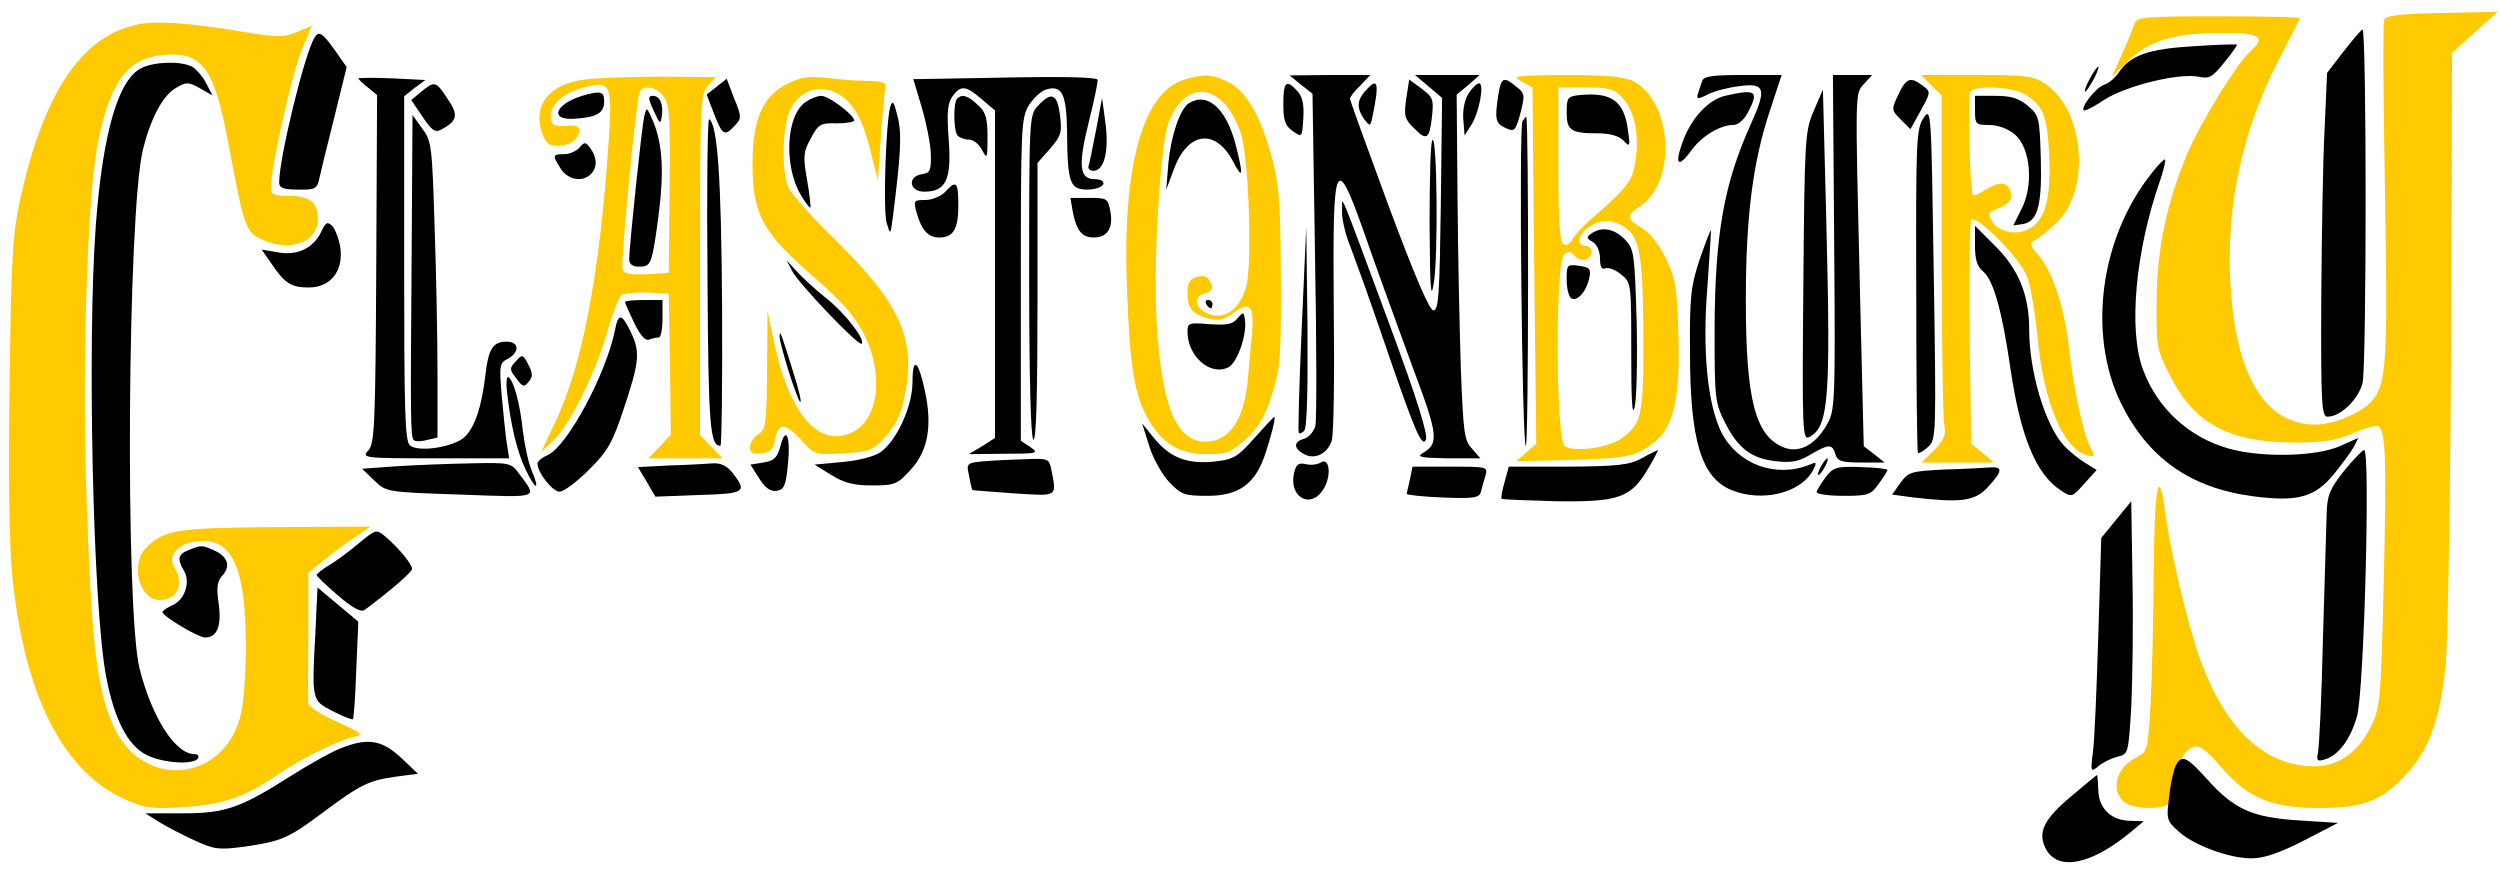
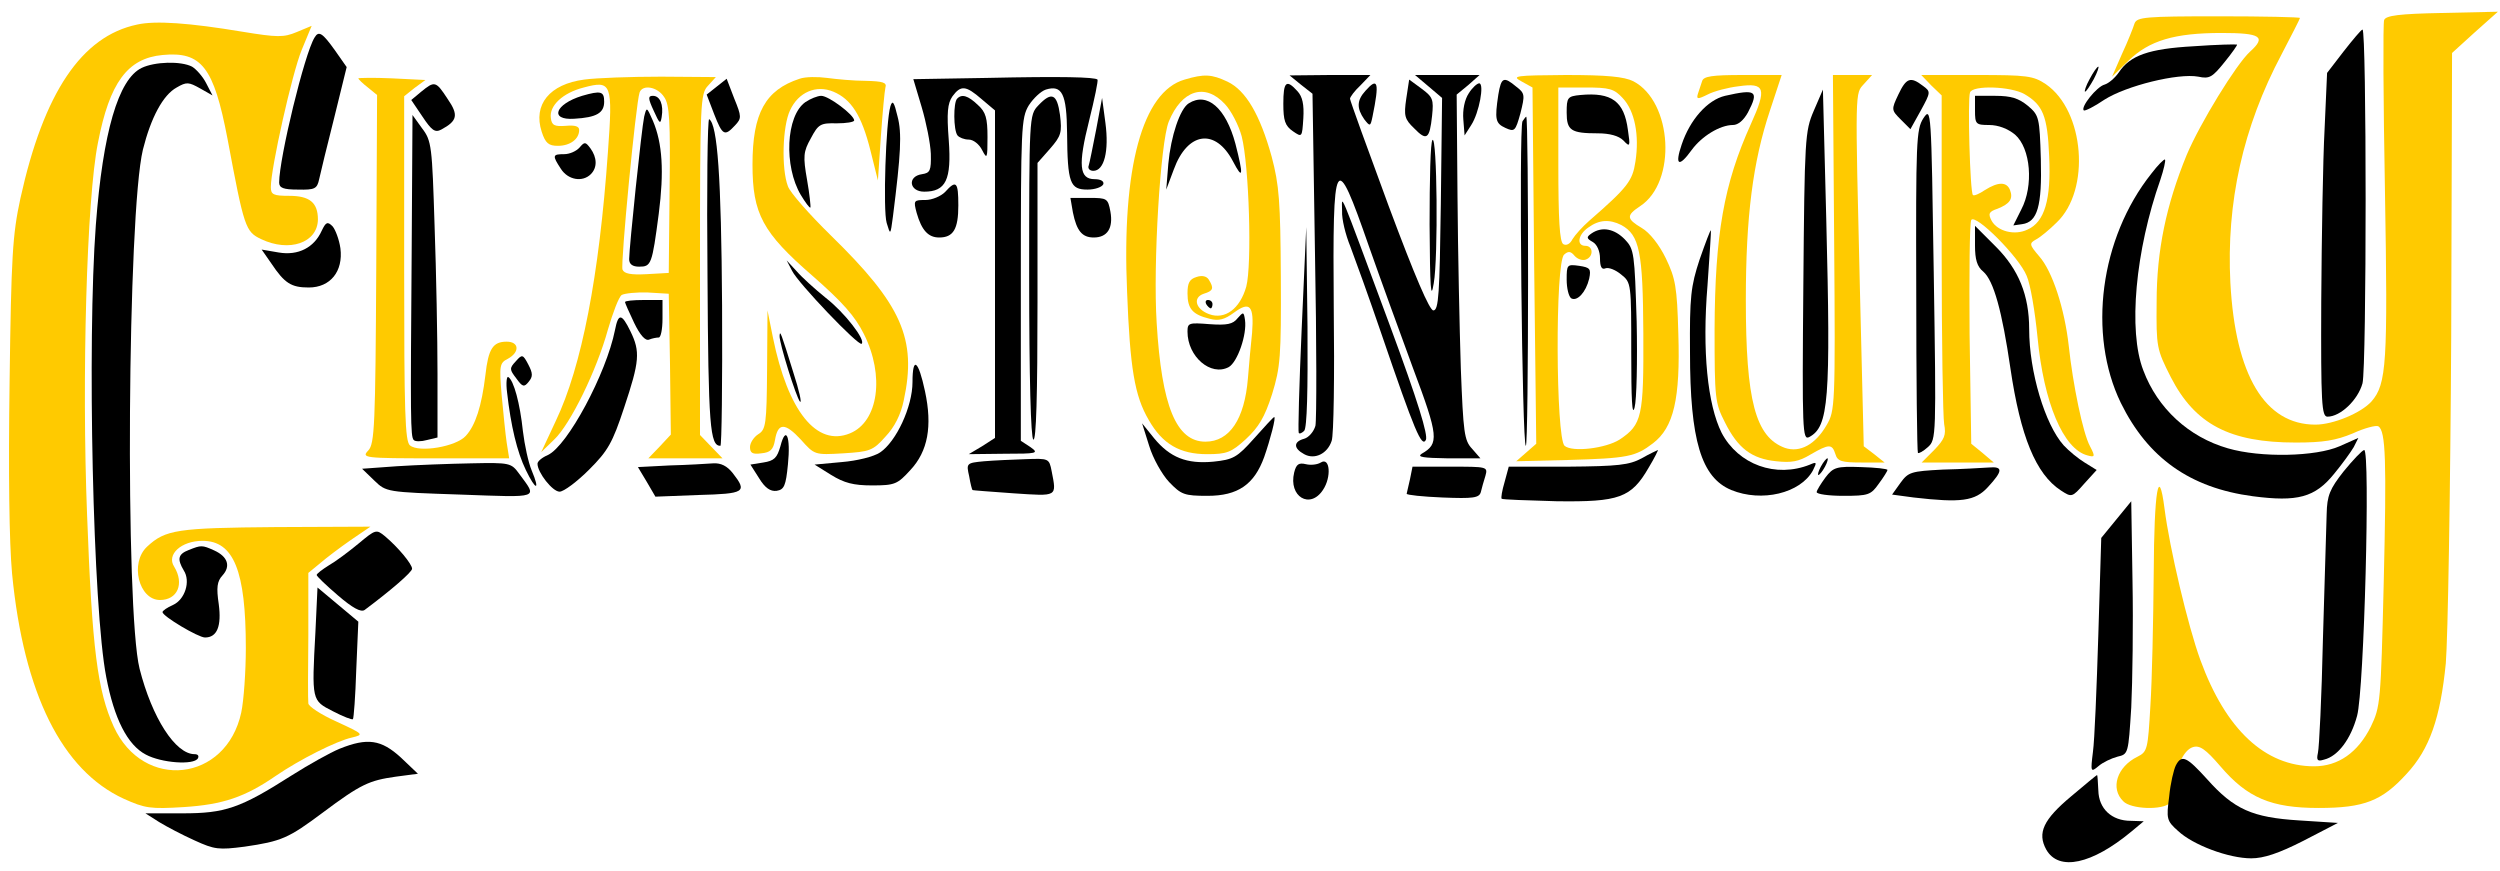
<svg xmlns="http://www.w3.org/2000/svg" version="1.0" width="600pt" height="209pt" viewBox="0 0 600 209" preserveAspectRatio="xMidYMid meet" id="svg99">
  <defs id="defs99" />
  <g transform="translate(0,209) scale(0.1,-0.1)" fill="#000000" stroke="none" id="g99">
    <path d="m 5721.918,2041.879 c -3,-7 -2,-193 2,-412 7,-412 4,-461 -32,-503 -25,-28 -92,-56 -135,-56 -121,0 -192,118 -204,340 -10,193 30,374 123,549 24,46 44,85 44,87 0,2 -88,4 -195,4 -177,0 -196,-2 -202,-17 -3,-10 -16,-43 -30,-73 l -24,-55 39,38 c 50,49 111,67 224,67 94,0 108,-9 68,-45 -33,-30 -120,-172 -152,-248 -49,-120 -72,-229 -72,-353 -1,-108 0,-113 34,-180 58,-113 141,-157 300,-157 66,0 96,5 137,22 28,13 56,20 61,17 18,-11 20,-83 13,-376 -7,-287 -8,-297 -31,-345 -31,-62 -78,-95 -136,-95 -118,0 -212,88 -273,255 -30,82 -74,269 -86,363 -14,109 -25,45 -26,-155 -1,-115 -4,-257 -8,-318 -6,-104 -7,-110 -31,-122 -49,-24 -66,-76 -34,-107 18,-19 94,-22 112,-4 7,7 12,24 12,39 0,43 20,88 43,95 16,5 30,-4 66,-46 65,-76 122,-100 236,-100 109,0 152,17 211,82 55,59 81,134 94,265 5,59 11,413 13,787 l 2,678 55,50 55,49 -134,-3 c -102,-2 -135,-6 -139,-17 z" fill="#FFCA00" id="path2" />
    <path d="M329 2031 c-133 -28 -224 -163 -280 -417 -19 -88 -22 -138 -26 -441 -3 -220 -1 -384 6 -460 28 -288 120 -472 268 -540 51 -23 64 -25 144 -20 94 6 147 24 221 75 57 39 146 84 183 92 29 7 28 8 -37 38 -38 17 -68 37 -68 44 -1 7 -1 81 0 163 l0 150 28 23 c15 13 48 38 74 56 l47 32 -227 -1 c-237 -2 -265 -6 -309 -47 -42 -39 -20 -128 31 -128 42 0 59 39 34 80 -19 29 17 62 68 62 75 0 104 -72 104 -257 0 -57 -5 -127 -11 -155 -36 -167 -235 -189 -306 -34 -39 86 -52 186 -64 508 -13 330 -1 759 26 893 28 145 71 203 155 211 94 9 123 -29 156 -201 40 -214 43 -223 81 -241 67 -32 135 -9 136 47 0 41 -20 57 -69 57 -38 0 -44 3 -44 21 0 45 51 273 74 329 l24 58 -36 -15 c-31 -13 -46 -13 -131 1 -126 21 -208 27 -252 17z" fill="#FFCA00" id="path3" />
    <path d="M5625 1967 l-40 -52 -6 -135 c-4 -74 -7 -260 -8 -412 -1 -248 1 -278 15 -278 31 0 73 40 84 80 10 39 10 851 0 849 -3 0 -23 -24 -45 -52z" id="path4" />
    <path d="M755 2000 c-24 -38 -85 -290 -85 -348 0 -13 10 -17 45 -17 41 -1 46 2 51 25 3 14 19 80 36 147 l30 122 -28 40 c-30 42 -39 48 -49 31z" id="path5" />
    <path d="M5265 1979 c-108 -6 -153 -22 -180 -63 -9 -13 -24 -26 -34 -29 -19 -5 -58 -54 -50 -62 3 -2 25 9 50 26 52 33 176 64 225 55 27 -6 34 -1 63 35 18 22 31 41 30 42 -2 1 -49 0 -104 -4z" id="path6" />
    <path d="M340 1927 c-56 -27 -93 -154 -110 -377 -21 -280 -7 -922 25 -1085 19 -100 51 -163 95 -186 37 -20 115 -26 125 -9 3 6 0 10 -8 10 -46 0 -102 87 -132 205 -35 140 -29 1093 8 1246 19 76 48 131 81 149 24 14 29 13 56 -2 l30 -17 -15 29 c-8 16 -24 34 -34 40 -27 14 -90 12 -121 -3z" id="path7" />
    <path d="M5015 1900 c-9 -16 -13 -30 -11 -30 3 0 12 14 21 30 9 17 13 30 11 30 -3 0 -12 -13 -21 -30z" id="path9" />
-     <path d="M860 1902 c0 -2 10 -12 23 -22 l22 -18 -2 -417 c-2 -376 -4 -420 -19 -436 -17 -18 -12 -19 161 -19 l177 0 -6 38 c-3 20 -8 71 -12 113 -6 72 -5 78 15 88 29 16 27 41 -3 41 -33 0 -44 -17 -51 -80 -9 -75 -24 -121 -47 -146 -23 -26 -112 -41 -134 -23 -12 9 -14 81 -14 424 l0 414 25 20 26 19 -81 4 c-44 2 -80 1 -80 0z" id="path10" />
+     <path d="M860 1902 c0 -2 10 -12 23 -22 l22 -18 -2 -417 c-2 -376 -4 -420 -19 -436 -17 -18 -12 -19 161 -19 l177 0 -6 38 c-3 20 -8 71 -12 113 -6 72 -5 78 15 88 29 16 27 41 -3 41 -33 0 -44 -17 -51 -80 -9 -75 -24 -121 -47 -146 -23 -26 -112 -41 -134 -23 -12 9 -14 81 -14 424 l0 414 25 20 26 19 -81 4 c-44 2 -80 1 -80 0z" fill="#FFCA00" id="path10" />
    <path d="M1402 1899 c-83 -11 -123 -60 -102 -125 9 -28 17 -34 39 -34 29 0 51 16 51 38 0 9 -10 12 -32 10 -27 -2 -34 1 -36 19 -4 29 28 60 79 73 67 18 70 10 58 -155 -21 -298 -63 -515 -125 -645 l-35 -75 31 30 c39 37 102 166 129 264 12 41 26 78 33 83 7 4 36 7 63 6 l50 -3 3 -169 2 -169 -27 -29 -27 -28 89 0 89 0 -27 28 -27 28 0 409 c0 389 1 410 19 429 l19 21 -131 1 c-73 0 -156 -3 -185 -7z m192 -42 c13 -18 15 -59 13 -222 l-2 -200 -53 -3 c-38 -2 -54 1 -58 11 -5 14 32 399 41 425 7 20 43 14 59 -11z" fill="#FFCA00" id="path11" />
    <path d="M1569 1824 c14 -31 16 -33 19 -15 5 30 -4 51 -21 51 -12 0 -12 -6 2 -36z" id="path12" />
    <path d="M1546 1810 c-6 -27 -36 -314 -36 -342 0 -12 8 -18 24 -18 29 0 31 5 47 127 13 101 9 169 -14 223 -15 34 -15 34 -21 10z" id="path13" />
    <path d="M1919 1901 c-82 -27 -113 -82 -113 -206 0 -118 24 -163 144 -267 72 -63 102 -97 123 -139 51 -101 35 -211 -33 -239 -80 -33 -149 53 -185 230 l-13 65 -1 -142 c-1 -131 -3 -144 -21 -155 -11 -7 -20 -21 -20 -31 0 -14 6 -18 27 -15 22 2 29 9 33 32 7 42 24 42 62 1 33 -37 33 -37 102 -33 63 4 71 6 101 40 22 23 37 53 44 87 32 148 -5 230 -175 396 -51 50 -98 103 -103 118 -16 42 -13 144 5 182 20 44 63 62 104 45 43 -18 68 -57 89 -141 l18 -72 7 104 c4 57 9 111 11 119 4 12 -6 15 -48 16 -28 0 -70 4 -92 7 -22 3 -52 3 -66 -2z" fill="#FFCA00" id="path14" />
    <path d="M2369 1903 l-177 -3 20 -67 c11 -37 21 -87 22 -112 1 -41 -2 -46 -21 -49 -36 -5 -31 -42 5 -42 52 0 66 28 59 124 -5 65 -3 88 9 105 20 27 32 26 70 -7 l32 -27 0 -393 0 -393 -31 -20 -32 -19 85 1 c80 0 84 1 63 16 l-23 15 0 387 c0 364 1 388 19 418 11 17 29 34 41 38 39 12 50 -10 51 -104 1 -121 7 -136 49 -136 18 0 35 6 38 13 2 7 -6 12 -21 12 -37 0 -40 34 -13 141 13 52 22 96 20 98 -6 6 -86 8 -265 4z" id="path15" />
    <path d="M2843 1899 c-101 -29 -151 -211 -138 -509 7 -184 18 -250 52 -308 33 -58 75 -82 140 -82 47 0 58 4 93 36 31 29 45 52 63 108 20 65 22 90 21 281 -1 182 -4 221 -22 289 -28 101 -62 159 -106 180 -38 18 -56 19 -103 5z m97 -59 c15 -16 33 -51 40 -77 18 -70 25 -309 11 -361 -15 -53 -51 -80 -89 -66 -33 12 -40 40 -13 49 23 7 25 13 12 34 -5 8 -16 11 -30 6 -16 -5 -21 -14 -21 -39 0 -37 12 -51 53 -61 22 -6 36 -2 59 15 38 28 48 16 43 -49 -3 -26 -7 -74 -10 -109 -8 -98 -44 -152 -102 -152 -70 0 -105 85 -117 285 -9 141 9 433 29 483 31 76 87 94 135 42z" fill="#FFCA00" id="path16" />
    <path d="M2853 1842 c-21 -13 -43 -79 -49 -145 l-5 -62 18 48 c33 91 100 100 142 20 24 -46 26 -36 6 42 -23 86 -68 125 -112 97z" id="path17" />
    <path d="M2895 1360 c3 -5 8 -10 11 -10 2 0 4 5 4 10 0 6 -5 10 -11 10 -5 0 -7 -4 -4 -10z" id="path18" />
    <path d="M2970 1326 c-11 -14 -25 -17 -67 -14 -50 4 -53 3 -53 -18 0 -60 56 -108 99 -85 21 12 44 78 39 113 -3 20 -4 20 -18 4z" id="path19" />
    <path d="M3122 1887 l28 -22 6 -386 c4 -212 4 -397 1 -411 -4 -14 -16 -28 -27 -31 -26 -7 -26 -23 0 -37 25 -14 56 1 66 32 5 13 7 156 5 320 -3 371 3 381 84 148 26 -74 74 -206 106 -293 62 -165 63 -182 21 -206 -12 -8 4 -10 62 -11 l79 0 -20 23 c-19 20 -21 39 -27 192 -3 94 -7 280 -8 414 l-2 244 28 23 27 24 -78 0 -77 0 32 -27 33 -28 -3 -255 c-3 -215 -5 -255 -18 -255 -9 0 -44 81 -107 250 -51 138 -93 254 -93 258 0 4 11 19 25 32 l24 25 -97 0 -97 -1 27 -22z" id="path20" />
    <path d="M3651 1895 l27 -15 4 -427 5 -428 -24 -21 -24 -21 123 3 c145 4 163 8 205 40 50 38 66 107 61 263 -3 113 -7 133 -30 181 -16 33 -39 62 -58 73 -37 22 -37 30 -4 52 89 58 78 251 -16 300 -22 11 -64 15 -162 15 -121 -1 -131 -2 -107 -15z m244 -41 c28 -30 40 -88 30 -152 -7 -46 -18 -61 -111 -142 -16 -14 -34 -34 -40 -44 -6 -12 -15 -16 -22 -12 -9 5 -12 60 -12 192 l0 184 65 0 c58 0 69 -3 90 -26z m-4 -304 c44 -24 52 -64 53 -260 1 -200 -3 -219 -57 -255 -33 -21 -113 -31 -132 -15 -21 18 -23 441 -1 459 10 9 16 8 25 -3 7 -8 19 -12 27 -9 19 7 18 33 -1 33 -22 0 -18 27 7 44 26 19 51 20 79 6z" fill="#FFCA00" id="path21" />
    <path d="M3793 1862 c-31 -3 -33 -6 -33 -42 0 -43 10 -50 75 -50 28 0 50 -6 61 -17 16 -17 17 -15 11 25 -9 69 -39 91 -114 84z" id="path22" />
    <path d="M3820 1530 c-13 -9 -13 -12 3 -21 10 -6 17 -22 17 -39 0 -20 4 -28 13 -24 8 3 25 -4 38 -15 24 -19 24 -22 24 -186 0 -114 2 -156 8 -133 5 18 7 111 5 206 -5 164 -6 174 -28 197 -25 26 -55 32 -80 15z" id="path23" />
    <path d="M3760 1419 c0 -21 5 -41 11 -45 14 -8 35 14 43 47 5 24 2 27 -24 31 -29 4 -30 3 -30 -33z" id="path24" />
-     <path d="M4085 1895 c-3 -8 -7 -22 -10 -30 -4 -13 -1 -14 23 -2 15 8 49 17 75 20 63 9 68 -5 29 -91 -65 -144 -86 -265 -87 -492 0 -167 1 -177 25 -224 31 -62 64 -87 123 -93 36 -4 54 -1 82 16 45 26 52 26 60 1 5 -17 15 -20 62 -20 l56 0 -25 20 -25 19 -9 368 c-12 499 -12 477 10 502 l19 21 -47 0 -47 0 3 -402 c3 -391 2 -404 -18 -438 -27 -47 -64 -67 -100 -55 -71 26 -94 113 -94 355 0 201 17 332 58 455 l28 85 -93 0 c-74 0 -95 -3 -98 -15z" id="path26" />
+     <path d="M4085 1895 c-3 -8 -7 -22 -10 -30 -4 -13 -1 -14 23 -2 15 8 49 17 75 20 63 9 68 -5 29 -91 -65 -144 -86 -265 -87 -492 0 -167 1 -177 25 -224 31 -62 64 -87 123 -93 36 -4 54 -1 82 16 45 26 52 26 60 1 5 -17 15 -20 62 -20 l56 0 -25 20 -25 19 -9 368 c-12 499 -12 477 10 502 l19 21 -47 0 -47 0 3 -402 c3 -391 2 -404 -18 -438 -27 -47 -64 -67 -100 -55 -71 26 -94 113 -94 355 0 201 17 332 58 455 l28 85 -93 0 c-74 0 -95 -3 -98 -15z" fill="#FFCA00" id="path26" />
    <path d="M4635 1885 l25 -24 0 -379 c0 -209 3 -393 6 -410 5 -26 1 -36 -24 -62 l-30 -30 86 0 87 0 -27 23 -27 22 -4 263 c-1 144 0 267 4 274 10 16 115 -89 133 -134 9 -20 20 -86 26 -147 15 -158 62 -269 120 -284 18 -5 19 -3 6 22 -17 31 -41 148 -51 241 -10 89 -39 179 -71 215 -24 28 -24 31 -8 40 10 5 33 24 50 41 82 78 67 268 -26 332 -30 20 -45 22 -166 22 l-133 0 24 -25z m224 -21 c44 -26 55 -52 59 -149 5 -104 -11 -158 -52 -176 -31 -15 -72 -4 -86 21 -9 17 -7 22 14 29 30 12 38 24 30 45 -8 20 -28 20 -60 0 -13 -9 -27 -15 -29 -12 -7 6 -13 229 -7 246 6 18 98 15 131 -4z" fill="#FFCA00" id="path27" />
    <path d="M4740 1825 c0 -33 2 -35 34 -35 22 0 45 -9 62 -23 38 -33 45 -123 15 -180 l-19 -38 21 3 c37 5 48 43 45 156 -3 100 -4 105 -31 128 -22 18 -40 24 -78 24 l-49 0 0 -35z" id="path28" />
    <path d="M1720 1882 l-24 -19 18 -47 c20 -51 25 -54 50 -27 16 17 16 21 -2 65 l-18 47 -24 -19z" id="path29" />
    <path d="M3375 1853 c-6 -41 -4 -49 19 -71 30 -31 37 -26 43 30 4 39 2 45 -25 65 l-30 22 -7 -46z" id="path30" />
    <path d="M3596 1863 c-9 -60 -7 -69 17 -80 22 -10 24 -8 36 35 11 44 11 48 -10 64 -30 25 -36 23 -43 -19z" id="path31" />
    <path d="M4556 1863 c-17 -36 -17 -37 6 -60 l23 -23 25 45 c24 44 24 45 5 59 -30 23 -40 19 -59 -21z" id="path32" />
    <path d="M1011 1870 l-24 -20 27 -40 c22 -33 30 -39 45 -31 39 21 42 35 15 74 -28 43 -31 43 -63 17z" id="path33" />
    <path d="M3080 1841 c0 -40 4 -53 23 -66 22 -15 22 -15 25 31 2 33 -2 52 -14 65 -27 30 -34 23 -34 -30z" id="path34" />
    <path d="M3277 1872 c-21 -23 -21 -42 -3 -68 14 -18 15 -18 20 6 17 83 13 96 -17 62z" id="path35" />
    <path d="M3525 1866 c-10 -15 -15 -40 -13 -63 l3 -38 16 25 c19 29 32 100 19 100 -5 0 -17 -11 -25 -24z" id="path36" />
    <path d="M1397 1860 c-65 -20 -79 -59 -19 -55 54 3 72 14 72 41 0 25 -8 27 -53 14z" id="path37" />
    <path d="M4140 1860 c-42 -10 -84 -57 -104 -117 -17 -50 -7 -56 24 -13 24 33 68 60 99 60 13 0 26 12 36 30 27 52 20 57 -55 40z" id="path38" />
    <path d="M4353 1824 c-21 -49 -22 -65 -25 -421 -3 -349 -2 -370 14 -362 47 25 52 88 41 524 l-8 310 -22 -51z" id="path39" />
    <path d="M1933 1845 c-47 -33 -52 -154 -11 -223 11 -18 21 -32 23 -30 1 2 -2 32 -8 66 -10 57 -9 68 9 100 18 34 23 37 62 36 23 0 42 3 42 7 0 13 -61 59 -79 59 -9 0 -26 -7 -38 -15z" id="path40" />
    <path d="M2297 1853 c-9 -9 -9 -75 1 -88 4 -5 16 -10 27 -10 11 0 25 -11 32 -25 12 -23 13 -21 13 31 0 45 -4 60 -23 77 -24 23 -39 27 -50 15z" id="path41" />
    <path d="M2492 1837 c-22 -23 -22 -27 -22 -410 0 -246 4 -388 10 -392 7 -4 10 108 10 329 l0 335 30 34 c27 31 29 39 24 81 -7 51 -20 57 -52 23z" id="path42" />
    <path d="M2137 1835 c-11 -37 -18 -250 -9 -280 9 -30 9 -30 15 15 19 151 22 200 11 241 -8 34 -12 40 -17 24z" id="path43" />
    <path d="M2631 1780 c-8 -41 -16 -81 -18 -87 -3 -7 2 -13 11 -13 26 0 38 47 29 115 l-8 60 -14 -75z" id="path44" />
    <path d="M4616 1806 c-17 -27 -18 -54 -17 -414 0 -212 2 -387 4 -389 2 -2 13 4 24 14 20 18 20 25 14 418 -6 395 -6 399 -25 371z" id="path45" />
    <path d="M988 1484 c-3 -396 -3 -443 5 -450 3 -4 18 -4 32 0 l25 6 0 153 c0 83 -3 243 -7 355 -6 191 -7 204 -30 234 l-23 32 -2 -330z" id="path46" />
    <path d="M1698 1427 c2 -361 6 -407 31 -407 3 0 5 152 4 337 -2 309 -11 434 -31 447 -4 2 -6 -167 -4 -377z" id="path47" />
    <path d="M3654 1799 c-9 -15 -1 -779 8 -779 7 0 7 790 1 790 -1 0 -5 -5 -9 -11z" id="path48" />
    <path d="M3438 1754 c-5 -4 -7 -95 -7 -203 1 -154 3 -184 10 -141 11 63 8 355 -3 344z" id="path49" />
    <path d="M1391 1736 c-8 -9 -24 -16 -37 -16 -28 0 -29 -3 -8 -35 17 -27 52 -33 72 -13 16 16 15 40 -1 62 -12 16 -14 16 -26 2z" id="path50" />
    <path d="M5163 1673 c-123 -155 -153 -385 -73 -550 65 -132 166 -204 317 -224 107 -14 149 -3 195 54 19 23 40 52 47 64 l11 22 -45 -20 c-57 -25 -189 -28 -268 -5 -94 27 -169 96 -203 187 -37 95 -19 288 41 458 8 24 13 46 11 48 -2 2 -17 -13 -33 -34z" id="path51" />
    <path d="M2268 1629 c-10 -10 -31 -19 -47 -19 -28 0 -29 -1 -21 -31 12 -42 28 -59 54 -59 34 0 46 20 46 77 0 57 -5 62 -32 32z" id="path52" />
    <path d="M2575 1580 c9 -44 22 -60 50 -60 33 0 47 23 40 62 -6 32 -8 33 -51 33 l-45 0 6 -35z" id="path53" />
    <path d="M3221 1583 c-1 -18 8 -56 20 -85 11 -29 45 -123 74 -208 81 -237 97 -274 107 -256 6 11 -19 93 -86 274 -128 345 -115 314 -115 275z" id="path54" />
    <path d="M772 1536 c-18 -40 -56 -60 -103 -52 l-41 7 23 -33 c32 -48 48 -58 90 -58 52 0 83 39 76 94 -3 21 -12 45 -19 53 -12 12 -16 10 -26 -11z" id="path56" />
    <path d="M4740 1501 c0 -34 5 -51 20 -63 25 -22 45 -95 65 -232 24 -163 61 -254 121 -293 26 -17 27 -17 56 16 l30 33 -29 18 c-15 9 -38 28 -50 41 -45 50 -83 177 -83 279 0 81 -25 143 -80 198 l-50 50 0 -47z" id="path57" />
    <path d="M3124 1300 c-6 -135 -9 -247 -7 -249 2 -3 8 0 13 5 7 7 9 99 8 250 l-3 239 -11 -245z" id="path58" />
    <path d="M4079 1467 c-21 -64 -24 -89 -23 -222 0 -212 27 -301 99 -331 73 -30 166 -8 196 47 10 20 9 21 -7 14 -82 -33 -172 0 -212 76 -34 68 -47 197 -34 354 5 72 9 131 8 132 -1 2 -13 -30 -27 -70z" id="path59" />
    <path d="M1901 1440 c14 -29 160 -182 167 -175 10 9 -41 75 -86 110 -26 21 -58 50 -70 64 l-24 26 13 -25z" id="path62" />
    <path d="M1500 1365 c0 -2 10 -25 22 -50 14 -29 27 -44 36 -40 7 3 18 5 23 5 5 0 9 20 9 45 l0 45 -45 0 c-25 0 -45 -2 -45 -5z" id="path64" />
    <path d="M1476 1298 c-21 -105 -114 -278 -161 -300 -14 -6 -25 -15 -25 -21 0 -21 36 -67 53 -67 10 0 42 24 71 53 45 45 56 64 84 149 37 111 39 134 15 183 -21 43 -29 44 -37 3z" id="path66" />
    <path d="M1871 1284 c-1 -17 40 -148 49 -158 5 -5 -2 27 -16 70 -30 97 -32 102 -33 88z" id="path67" />
    <path d="M1238 1223 c-16 -17 -15 -20 1 -41 15 -21 19 -22 30 -8 10 12 10 20 -1 41 -13 25 -15 25 -30 8z" id="path69" />
    <path d="M2190 1173 c0 -59 -39 -143 -78 -169 -15 -10 -55 -20 -92 -23 l-65 -6 40 -25 c31 -19 53 -25 98 -25 55 0 61 3 92 37 42 45 53 105 35 189 -16 75 -30 85 -30 22z" id="path70" />
    <path d="M1217 1148 c9 -80 24 -143 45 -186 24 -50 35 -51 14 -1 -8 19 -17 61 -21 94 -7 67 -22 122 -35 130 -4 3 -6 -14 -3 -37z" id="path73" />
    <path d="M3010 1038 c-41 -46 -50 -51 -98 -56 -64 -6 -104 10 -142 56 l-29 36 17 -54 c9 -30 31 -69 48 -87 29 -30 36 -33 92 -33 73 0 112 27 136 93 15 43 29 97 24 96 -2 0 -23 -23 -48 -51z" id="path75" />
    <path d="M1873 1019 c-8 -28 -15 -35 -41 -39 l-31 -5 21 -33 c14 -23 27 -32 42 -30 18 3 22 12 27 63 7 68 -5 95 -18 44z" id="path76" />
    <path d="M3940 990 c-30 -16 -56 -19 -177 -20 l-142 0 -10 -37 c-6 -20 -9 -38 -7 -40 2 -2 61 -4 132 -6 150 -2 179 8 221 81 14 23 23 42 22 42 -2 -1 -20 -9 -39 -20z" id="path78" />
    <path d="M5625 959 c-34 -43 -40 -59 -41 -102 -1 -29 -5 -164 -9 -302 -3 -137 -9 -260 -12 -272 -4 -18 -1 -21 15 -16 33 8 64 49 79 105 17 61 32 638 17 638 -5 -1 -27 -24 -49 -51z" id="path79" />
    <path d="M2362 983 c-43 -4 -43 -5 -36 -36 3 -18 7 -33 8 -33 0 -1 45 -4 99 -8 106 -7 103 -9 91 53 -6 31 -7 31 -63 29 -31 -1 -75 -3 -99 -5z" id="path80" />
    <path d="M3170 980 c-8 -5 -24 -7 -36 -4 -17 4 -23 0 -28 -20 -14 -58 38 -89 69 -42 21 31 17 80 -5 66z" id="path81" />
    <path d="M4370 970 c-6 -11 -8 -20 -6 -20 3 0 10 9 16 20 6 11 8 20 6 20 -3 0 -10 -9 -16 -20z" id="path82" />
    <path d="M952 971 l-83 -6 29 -28 c29 -28 29 -28 207 -34 194 -7 185 -10 141 50 -19 26 -22 27 -115 25 -53 -1 -133 -4 -179 -7z" id="path83" />
    <path d="M1608 973 l-77 -4 21 -35 21 -36 103 4 c112 3 118 7 83 52 -14 18 -29 25 -47 24 -15 -1 -62 -4 -104 -5z" id="path84" />
    <path d="M3384 940 c-4 -16 -7 -32 -8 -35 0 -3 38 -7 86 -9 74 -3 88 -1 92 13 2 9 7 26 11 39 6 22 5 22 -85 22 l-90 0 -6 -30z" id="path85" />
    <path d="M4381 944 c-11 -15 -21 -31 -21 -35 0 -5 29 -9 64 -9 60 0 66 2 85 29 12 16 21 31 21 33 0 3 -29 6 -64 7 -58 2 -66 0 -85 -25z" id="path86" />
    <path d="M4663 963 c-77 -4 -83 -6 -102 -32 l-20 -28 52 -7 c113 -13 147 -9 178 25 36 39 37 50 2 47 -16 -1 -65 -4 -110 -5z" id="path87" />
    <path d="M5079 843 l-36 -44 -7 -232 c-4 -128 -9 -254 -13 -282 -6 -48 -5 -49 13 -34 10 9 31 19 46 23 26 6 26 7 33 118 3 62 5 199 3 304 l-3 191 -36 -44z" id="path88" />
    <path d="M860 785 c-23 -19 -55 -43 -71 -52 -16 -10 -29 -20 -29 -23 0 -3 23 -25 51 -49 35 -30 55 -41 64 -35 63 47 114 91 114 99 0 11 -33 51 -65 78 -21 17 -22 17 -64 -18z" id="path91" />
    <path d="M453 770 c-26 -10 -28 -22 -12 -49 17 -26 3 -70 -26 -83 -14 -6 -25 -14 -25 -17 0 -10 86 -61 102 -61 29 0 40 27 33 80 -6 40 -4 55 9 69 20 22 13 45 -20 60 -29 13 -31 13 -61 1z" id="path92" />
    <path d="M757 573 c-9 -165 -9 -164 42 -190 25 -13 46 -21 48 -19 2 2 6 55 8 118 l5 116 -49 41 -49 41 -5 -107z" id="path93" />
    <path d="M815 293 c-22 -9 -74 -38 -115 -64 -124 -79 -160 -91 -262 -91 l-89 0 33 -21 c18 -11 56 -31 85 -44 48 -22 58 -23 120 -15 89 13 105 20 188 82 91 68 111 77 175 86 l53 7 -41 39 c-47 43 -80 48 -147 21z" id="path97" />
    <path d="M5222 253 c-5 -10 -13 -43 -16 -75 -7 -53 -6 -58 21 -82 36 -34 122 -66 176 -66 30 0 66 12 125 42 l83 43 -93 6 c-112 7 -156 26 -221 99 -49 54 -61 60 -75 33z" id="path98" />
    <path d="M4971 179 c-67 -56 -82 -88 -60 -128 30 -53 110 -35 204 43 l30 25 -31 1 c-46 0 -77 29 -78 73 -1 21 -2 37 -3 37 -1 0 -29 -23 -62 -51z" id="path99" />
  </g>
</svg>
